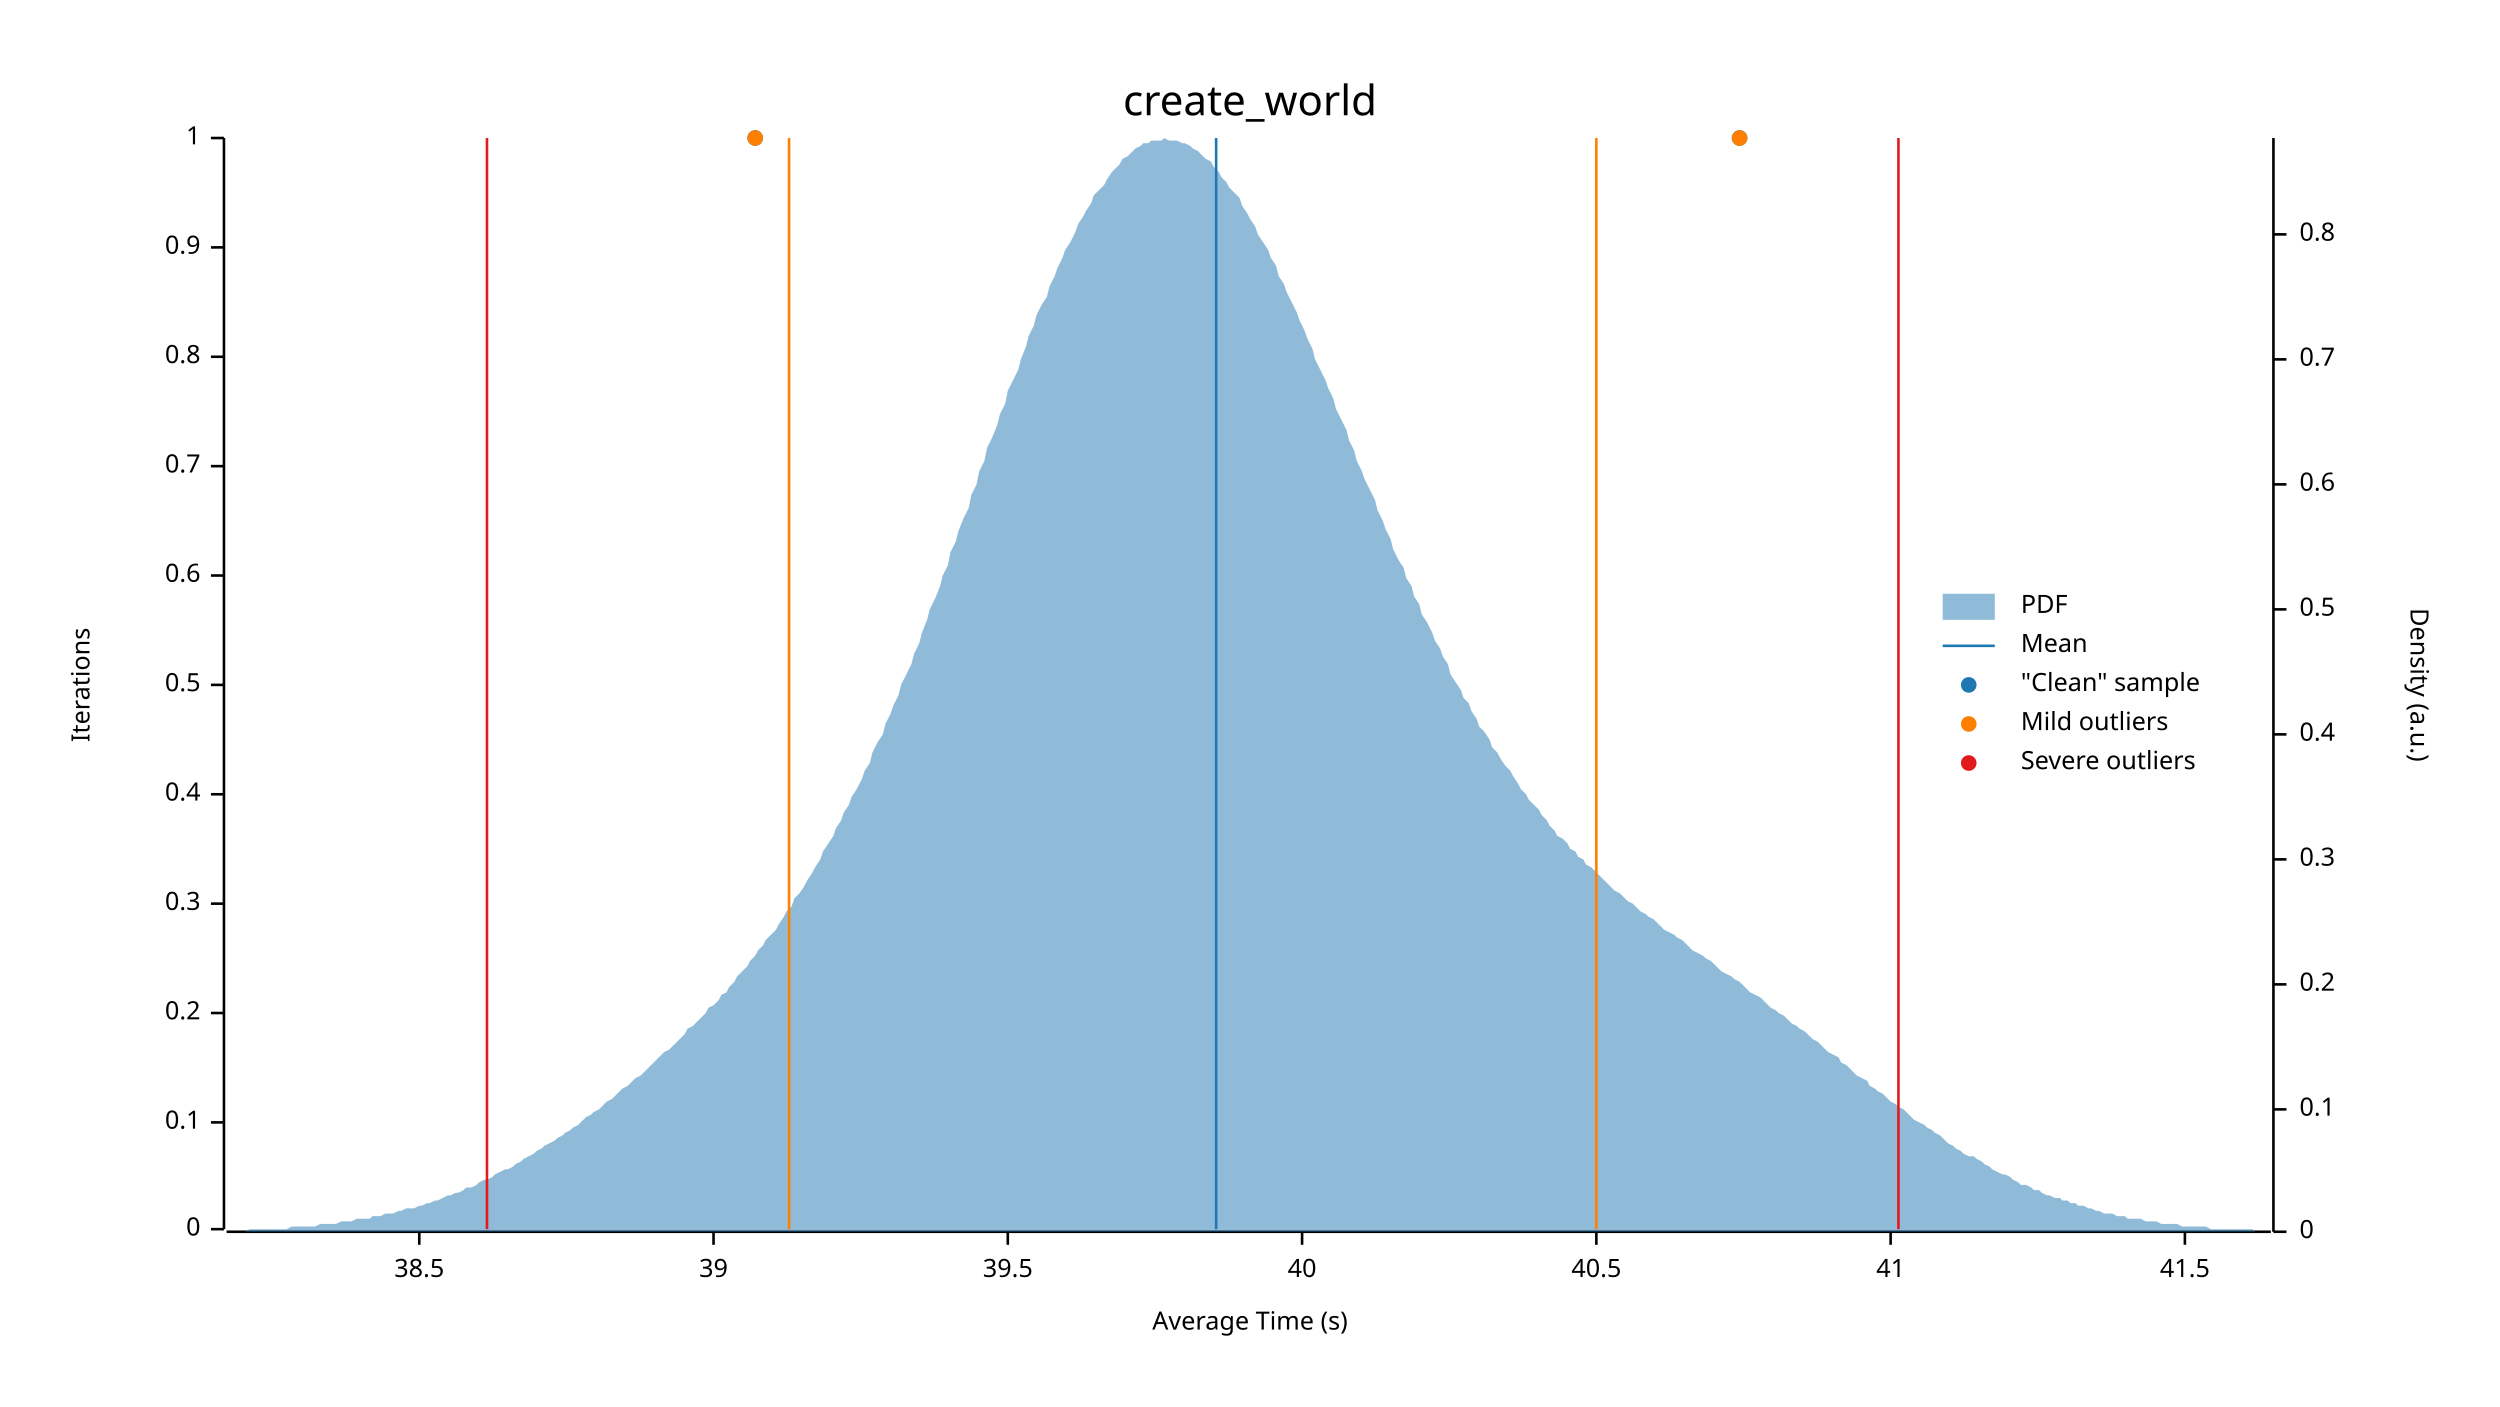
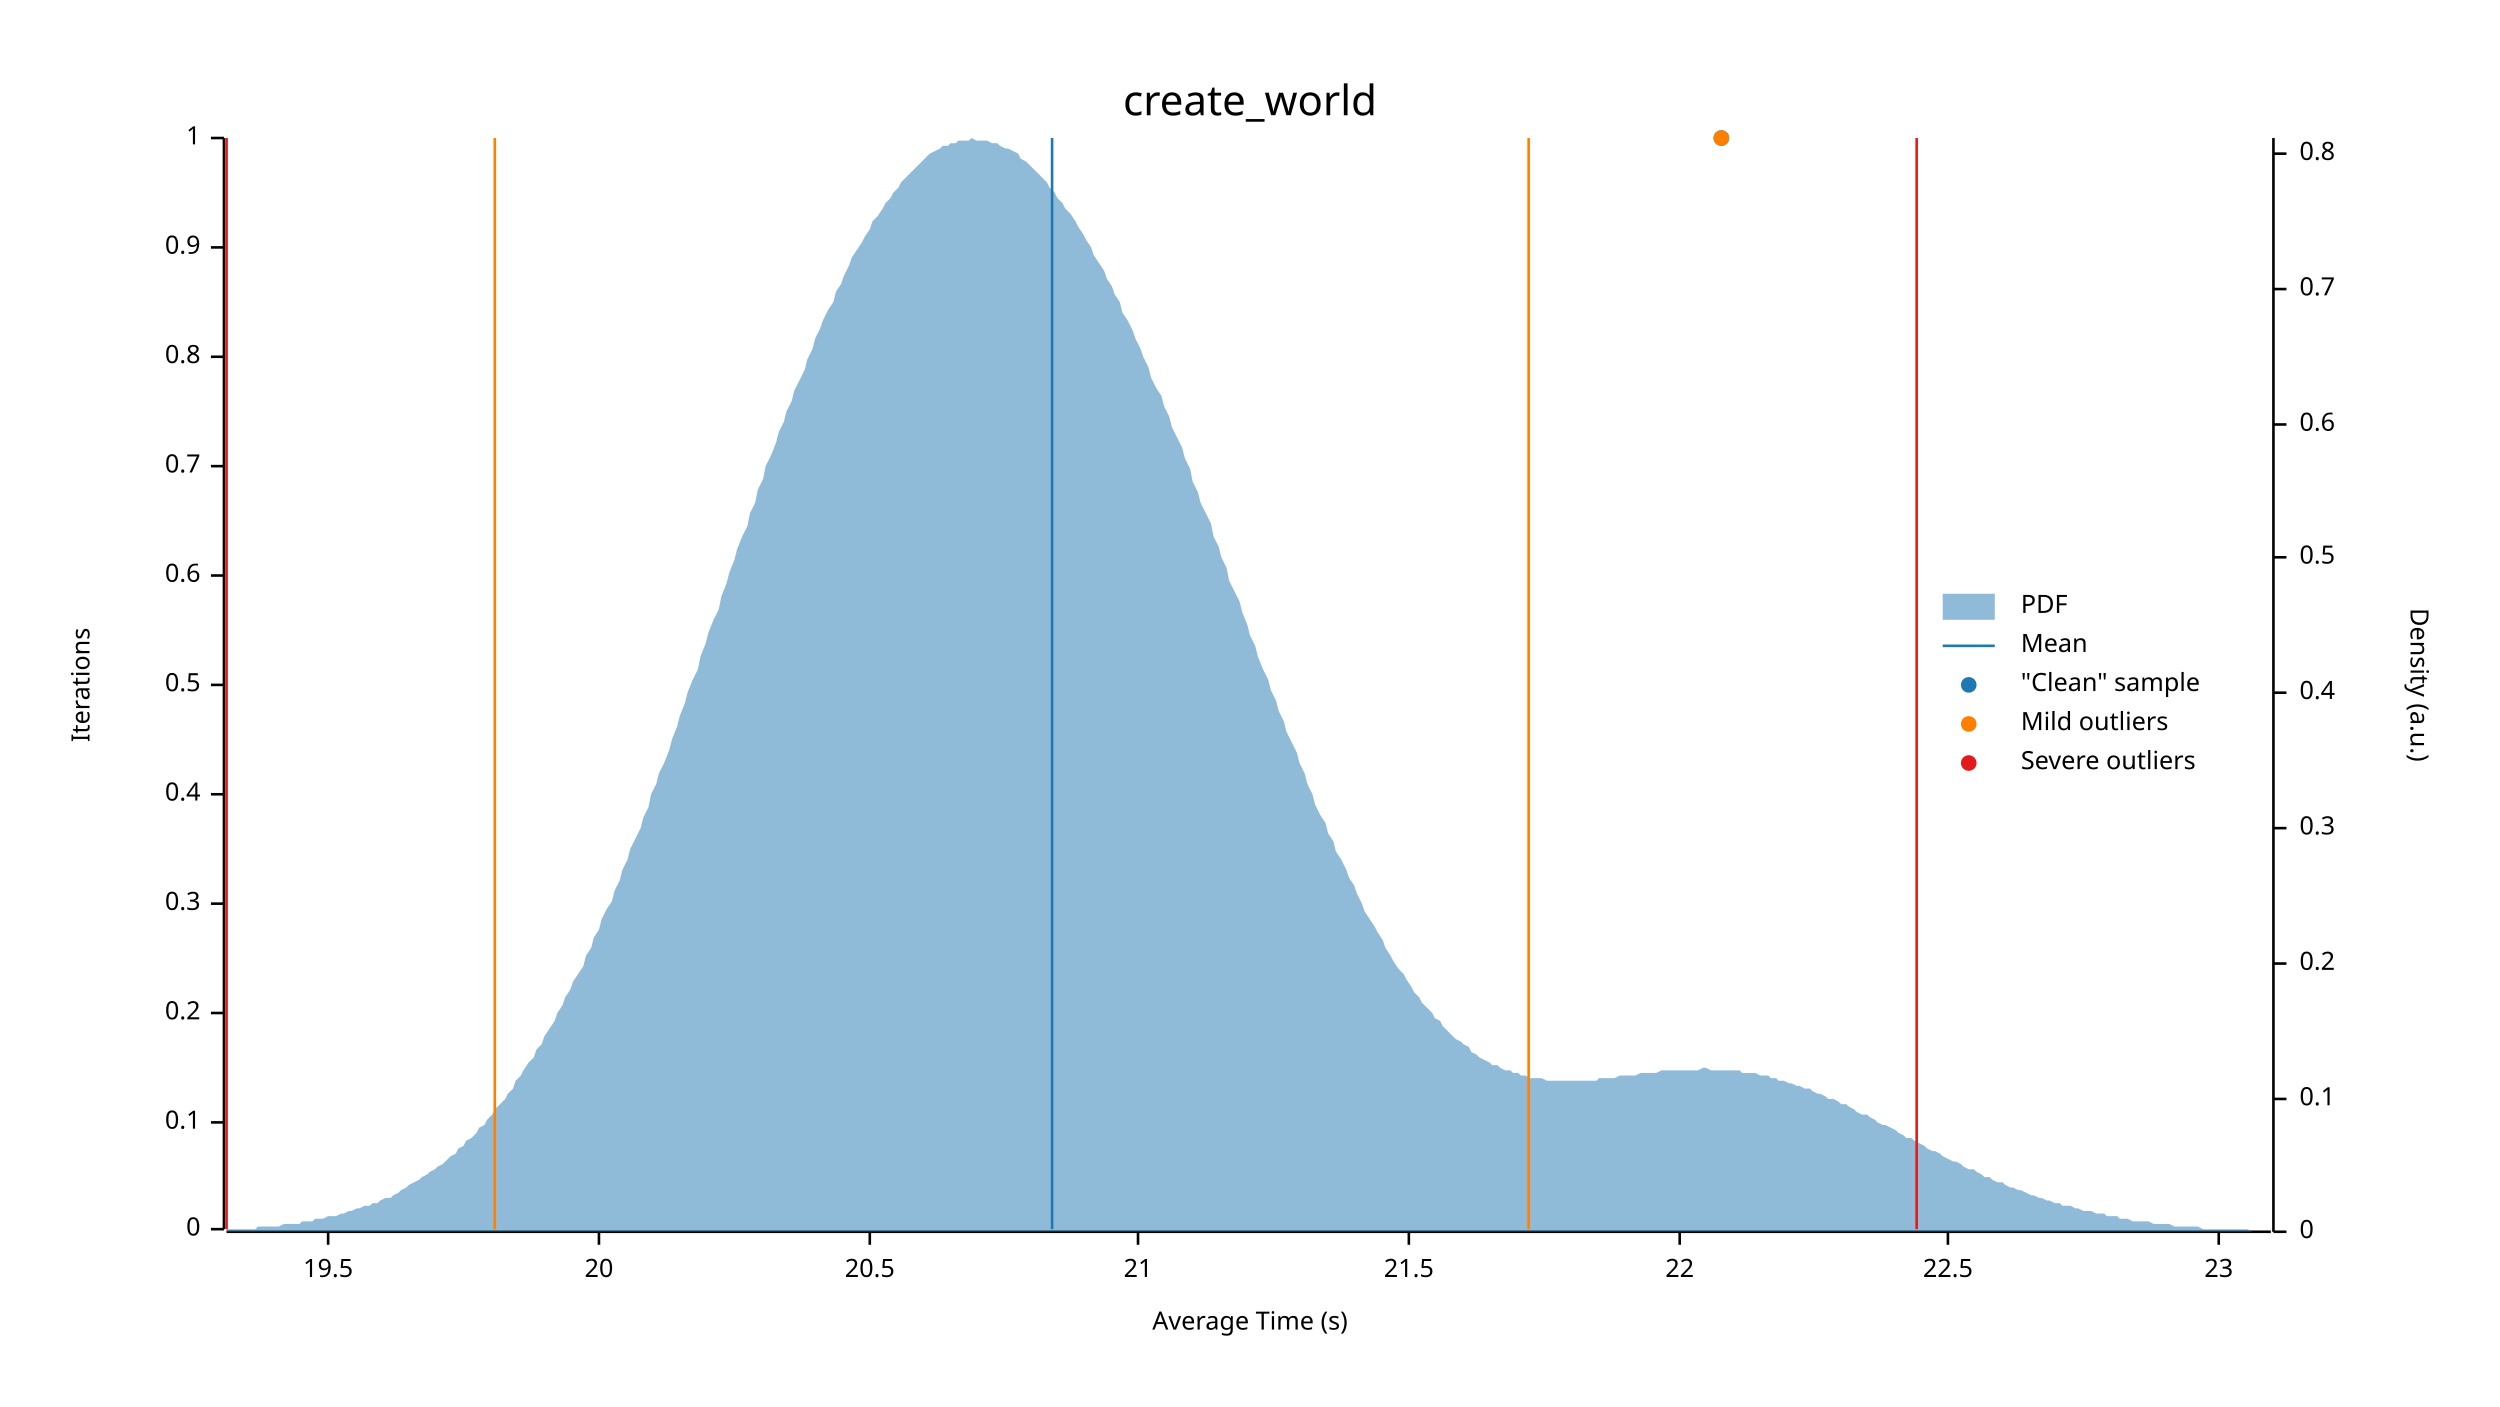
<svg xmlns="http://www.w3.org/2000/svg" width="960" height="540" viewBox="0 0 960 540">
  <text x="480" y="32" dy="0.76em" text-anchor="middle" font-family="sans-serif" font-size="16.129" opacity="1" fill="#000000">
create_world
</text>
  <text x="27" y="263" dy="0.76em" text-anchor="middle" font-family="sans-serif" font-size="9.677" opacity="1" fill="#000000" transform="rotate(270, 27, 263)">
Iterations
</text>
  <text x="480" y="513" dy="-0.5ex" text-anchor="middle" font-family="sans-serif" font-size="9.677" opacity="1" fill="#000000">
Average Time (s)
</text>
  <polyline fill="none" opacity="1" stroke="#000000" stroke-width="1" points="86,53 86,472 " />
  <text x="77" y="472" dy="0.5ex" text-anchor="end" font-family="sans-serif" font-size="9.677" opacity="1" fill="#000000">
0
</text>
  <polyline fill="none" opacity="1" stroke="#000000" stroke-width="1" points="81,472 86,472 " />
  <text x="77" y="431" dy="0.5ex" text-anchor="end" font-family="sans-serif" font-size="9.677" opacity="1" fill="#000000">
0.1
</text>
  <polyline fill="none" opacity="1" stroke="#000000" stroke-width="1" points="81,431 86,431 " />
  <text x="77" y="389" dy="0.5ex" text-anchor="end" font-family="sans-serif" font-size="9.677" opacity="1" fill="#000000">
0.2
</text>
  <polyline fill="none" opacity="1" stroke="#000000" stroke-width="1" points="81,389 86,389 " />
  <text x="77" y="347" dy="0.5ex" text-anchor="end" font-family="sans-serif" font-size="9.677" opacity="1" fill="#000000">
0.3
</text>
  <polyline fill="none" opacity="1" stroke="#000000" stroke-width="1" points="81,347 86,347 " />
  <text x="77" y="305" dy="0.5ex" text-anchor="end" font-family="sans-serif" font-size="9.677" opacity="1" fill="#000000">
0.4
</text>
  <polyline fill="none" opacity="1" stroke="#000000" stroke-width="1" points="81,305 86,305 " />
  <text x="77" y="263" dy="0.5ex" text-anchor="end" font-family="sans-serif" font-size="9.677" opacity="1" fill="#000000">
0.5
</text>
  <polyline fill="none" opacity="1" stroke="#000000" stroke-width="1" points="81,263 86,263 " />
  <text x="77" y="221" dy="0.5ex" text-anchor="end" font-family="sans-serif" font-size="9.677" opacity="1" fill="#000000">
0.6
</text>
  <polyline fill="none" opacity="1" stroke="#000000" stroke-width="1" points="81,221 86,221 " />
  <text x="77" y="179" dy="0.5ex" text-anchor="end" font-family="sans-serif" font-size="9.677" opacity="1" fill="#000000">
0.7
</text>
  <polyline fill="none" opacity="1" stroke="#000000" stroke-width="1" points="81,179 86,179 " />
  <text x="77" y="137" dy="0.5ex" text-anchor="end" font-family="sans-serif" font-size="9.677" opacity="1" fill="#000000">
0.8
</text>
  <polyline fill="none" opacity="1" stroke="#000000" stroke-width="1" points="81,137 86,137 " />
  <text x="77" y="95" dy="0.5ex" text-anchor="end" font-family="sans-serif" font-size="9.677" opacity="1" fill="#000000">
0.9
</text>
  <polyline fill="none" opacity="1" stroke="#000000" stroke-width="1" points="81,95 86,95 " />
  <text x="77" y="53" dy="0.5ex" text-anchor="end" font-family="sans-serif" font-size="9.677" opacity="1" fill="#000000">
1
</text>
  <polyline fill="none" opacity="1" stroke="#000000" stroke-width="1" points="81,53 86,53 " />
  <polyline fill="none" opacity="1" stroke="#000000" stroke-width="1" points="87,473 872,473 " />
-   <text x="161" y="483" dy="0.76em" text-anchor="middle" font-family="sans-serif" font-size="9.677" opacity="1" fill="#000000">
- 38.5
+   <text x="126" y="483" dy="0.76em" text-anchor="middle" font-family="sans-serif" font-size="9.677" opacity="1" fill="#000000">
+ 19.5
</text>
-   <polyline fill="none" opacity="1" stroke="#000000" stroke-width="1" points="161,473 161,478 " />
-   <text x="274" y="483" dy="0.76em" text-anchor="middle" font-family="sans-serif" font-size="9.677" opacity="1" fill="#000000">
- 39
+   <polyline fill="none" opacity="1" stroke="#000000" stroke-width="1" points="126,473 126,478 " />
+   <text x="230" y="483" dy="0.76em" text-anchor="middle" font-family="sans-serif" font-size="9.677" opacity="1" fill="#000000">
+ 20
</text>
-   <polyline fill="none" opacity="1" stroke="#000000" stroke-width="1" points="274,473 274,478 " />
-   <text x="387" y="483" dy="0.76em" text-anchor="middle" font-family="sans-serif" font-size="9.677" opacity="1" fill="#000000">
- 39.5
+   <polyline fill="none" opacity="1" stroke="#000000" stroke-width="1" points="230,473 230,478 " />
+   <text x="334" y="483" dy="0.76em" text-anchor="middle" font-family="sans-serif" font-size="9.677" opacity="1" fill="#000000">
+ 20.5
</text>
-   <polyline fill="none" opacity="1" stroke="#000000" stroke-width="1" points="387,473 387,478 " />
-   <text x="500" y="483" dy="0.76em" text-anchor="middle" font-family="sans-serif" font-size="9.677" opacity="1" fill="#000000">
- 40
+   <polyline fill="none" opacity="1" stroke="#000000" stroke-width="1" points="334,473 334,478 " />
+   <text x="437" y="483" dy="0.76em" text-anchor="middle" font-family="sans-serif" font-size="9.677" opacity="1" fill="#000000">
+ 21
</text>
-   <polyline fill="none" opacity="1" stroke="#000000" stroke-width="1" points="500,473 500,478 " />
-   <text x="613" y="483" dy="0.76em" text-anchor="middle" font-family="sans-serif" font-size="9.677" opacity="1" fill="#000000">
- 40.5
+   <polyline fill="none" opacity="1" stroke="#000000" stroke-width="1" points="437,473 437,478 " />
+   <text x="541" y="483" dy="0.76em" text-anchor="middle" font-family="sans-serif" font-size="9.677" opacity="1" fill="#000000">
+ 21.5
</text>
-   <polyline fill="none" opacity="1" stroke="#000000" stroke-width="1" points="613,473 613,478 " />
-   <text x="726" y="483" dy="0.76em" text-anchor="middle" font-family="sans-serif" font-size="9.677" opacity="1" fill="#000000">
- 41
+   <polyline fill="none" opacity="1" stroke="#000000" stroke-width="1" points="541,473 541,478 " />
+   <text x="645" y="483" dy="0.76em" text-anchor="middle" font-family="sans-serif" font-size="9.677" opacity="1" fill="#000000">
+ 22
</text>
-   <polyline fill="none" opacity="1" stroke="#000000" stroke-width="1" points="726,473 726,478 " />
-   <text x="839" y="483" dy="0.76em" text-anchor="middle" font-family="sans-serif" font-size="9.677" opacity="1" fill="#000000">
- 41.5
+   <polyline fill="none" opacity="1" stroke="#000000" stroke-width="1" points="645,473 645,478 " />
+   <text x="748" y="483" dy="0.76em" text-anchor="middle" font-family="sans-serif" font-size="9.677" opacity="1" fill="#000000">
+ 22.5
</text>
-   <polyline fill="none" opacity="1" stroke="#000000" stroke-width="1" points="839,473 839,478 " />
+   <polyline fill="none" opacity="1" stroke="#000000" stroke-width="1" points="748,473 748,478 " />
+   <text x="852" y="483" dy="0.76em" text-anchor="middle" font-family="sans-serif" font-size="9.677" opacity="1" fill="#000000">
+ 23
+ </text>
+   <polyline fill="none" opacity="1" stroke="#000000" stroke-width="1" points="852,473 852,478 " />
  <text x="933" y="263" dy="0.76em" text-anchor="middle" font-family="sans-serif" font-size="9.677" opacity="1" fill="#000000" transform="rotate(90, 933, 263)">
Density (a.u.)
</text>
  <polyline fill="none" opacity="1" stroke="#000000" stroke-width="1" points="873,53 873,473 " />
  <text x="883" y="473" dy="0.5ex" text-anchor="start" font-family="sans-serif" font-size="9.677" opacity="1" fill="#000000">
0
</text>
  <polyline fill="none" opacity="1" stroke="#000000" stroke-width="1" points="873,473 878,473 " />
-   <text x="883" y="426" dy="0.5ex" text-anchor="start" font-family="sans-serif" font-size="9.677" opacity="1" fill="#000000">
+   <text x="883" y="422" dy="0.5ex" text-anchor="start" font-family="sans-serif" font-size="9.677" opacity="1" fill="#000000">
0.1
</text>
-   <polyline fill="none" opacity="1" stroke="#000000" stroke-width="1" points="873,426 878,426 " />
-   <text x="883" y="378" dy="0.5ex" text-anchor="start" font-family="sans-serif" font-size="9.677" opacity="1" fill="#000000">
+   <polyline fill="none" opacity="1" stroke="#000000" stroke-width="1" points="873,422 878,422 " />
+   <text x="883" y="370" dy="0.5ex" text-anchor="start" font-family="sans-serif" font-size="9.677" opacity="1" fill="#000000">
0.2
</text>
-   <polyline fill="none" opacity="1" stroke="#000000" stroke-width="1" points="873,378 878,378 " />
-   <text x="883" y="330" dy="0.5ex" text-anchor="start" font-family="sans-serif" font-size="9.677" opacity="1" fill="#000000">
+   <polyline fill="none" opacity="1" stroke="#000000" stroke-width="1" points="873,370 878,370 " />
+   <text x="883" y="318" dy="0.5ex" text-anchor="start" font-family="sans-serif" font-size="9.677" opacity="1" fill="#000000">
0.3
</text>
-   <polyline fill="none" opacity="1" stroke="#000000" stroke-width="1" points="873,330 878,330 " />
-   <text x="883" y="282" dy="0.5ex" text-anchor="start" font-family="sans-serif" font-size="9.677" opacity="1" fill="#000000">
+   <polyline fill="none" opacity="1" stroke="#000000" stroke-width="1" points="873,318 878,318 " />
+   <text x="883" y="266" dy="0.5ex" text-anchor="start" font-family="sans-serif" font-size="9.677" opacity="1" fill="#000000">
0.4
</text>
-   <polyline fill="none" opacity="1" stroke="#000000" stroke-width="1" points="873,282 878,282 " />
-   <text x="883" y="234" dy="0.5ex" text-anchor="start" font-family="sans-serif" font-size="9.677" opacity="1" fill="#000000">
+   <polyline fill="none" opacity="1" stroke="#000000" stroke-width="1" points="873,266 878,266 " />
+   <text x="883" y="214" dy="0.5ex" text-anchor="start" font-family="sans-serif" font-size="9.677" opacity="1" fill="#000000">
0.5
</text>
-   <polyline fill="none" opacity="1" stroke="#000000" stroke-width="1" points="873,234 878,234 " />
-   <text x="883" y="186" dy="0.5ex" text-anchor="start" font-family="sans-serif" font-size="9.677" opacity="1" fill="#000000">
+   <polyline fill="none" opacity="1" stroke="#000000" stroke-width="1" points="873,214 878,214 " />
+   <text x="883" y="163" dy="0.5ex" text-anchor="start" font-family="sans-serif" font-size="9.677" opacity="1" fill="#000000">
0.6
</text>
-   <polyline fill="none" opacity="1" stroke="#000000" stroke-width="1" points="873,186 878,186 " />
-   <text x="883" y="138" dy="0.5ex" text-anchor="start" font-family="sans-serif" font-size="9.677" opacity="1" fill="#000000">
+   <polyline fill="none" opacity="1" stroke="#000000" stroke-width="1" points="873,163 878,163 " />
+   <text x="883" y="111" dy="0.5ex" text-anchor="start" font-family="sans-serif" font-size="9.677" opacity="1" fill="#000000">
0.7
</text>
-   <polyline fill="none" opacity="1" stroke="#000000" stroke-width="1" points="873,138 878,138 " />
-   <text x="883" y="90" dy="0.5ex" text-anchor="start" font-family="sans-serif" font-size="9.677" opacity="1" fill="#000000">
+   <polyline fill="none" opacity="1" stroke="#000000" stroke-width="1" points="873,111 878,111 " />
+   <text x="883" y="59" dy="0.5ex" text-anchor="start" font-family="sans-serif" font-size="9.677" opacity="1" fill="#000000">
0.8
</text>
-   <polyline fill="none" opacity="1" stroke="#000000" stroke-width="1" points="873,90 878,90 " />
-   <polygon opacity="0.5" fill="#1F78B4" points="87,473 88,473 90,473 91,473 93,473 94,473 96,472 98,472 99,472 101,472 102,472 104,472 105,472 107,472 109,472 110,472 112,471 113,471 115,471 116,471 118,471 120,471 121,471 123,470 124,470 126,470 127,470 129,470 131,469 132,469 134,469 135,469 137,468 138,468 140,468 142,468 143,467 145,467 146,467 148,466 150,466 151,466 153,465 154,465 156,464 157,464 159,464 161,463 162,463 164,462 165,462 167,461 168,461 170,460 172,459 173,459 175,458 176,458 178,457 179,456 181,456 183,455 184,454 186,453 187,453 189,452 190,451 192,450 194,449 195,449 197,448 198,447 200,446 201,445 203,444 205,443 206,442 208,441 209,440 211,439 213,438 214,437 216,436 217,435 219,434 220,433 222,432 224,430 225,429 227,428 228,427 230,426 231,425 233,423 235,422 236,421 238,419 239,418 241,417 242,416 244,414 246,413 247,412 249,410 250,409 252,407 253,406 255,404 257,403 258,402 260,400 261,399 263,397 264,395 266,394 268,392 269,391 271,389 272,387 274,386 276,384 277,382 279,381 280,379 282,377 283,375 285,373 287,371 288,369 290,367 291,365 293,363 294,361 296,359 298,357 299,355 301,352 302,350 304,348 305,345 307,343 309,340 310,338 312,335 313,333 315,330 316,327 318,324 320,321 321,318 323,315 324,312 326,309 327,306 329,303 331,299 332,296 334,293 335,289 337,285 339,282 340,278 342,274 343,271 345,267 346,263 348,259 350,255 351,251 353,247 354,243 356,238 357,234 359,230 361,225 362,221 364,217 365,212 367,208 368,204 370,199 372,195 373,190 375,186 376,181 378,177 379,172 381,168 383,163 384,159 386,155 387,150 389,146 391,142 392,138 394,133 395,129 397,125 398,121 400,117 402,114 403,110 405,106 406,103 408,99 409,96 411,93 413,89 414,86 416,83 417,81 419,78 420,75 422,73 424,71 425,69 427,66 428,65 430,63 431,61 433,60 435,58 436,57 438,56 439,55 441,55 442,54 444,54 446,54 447,53 449,54 450,54 452,54 454,55 455,55 457,56 458,57 460,58 461,59 463,61 465,62 466,64 468,66 469,68 471,70 472,72 474,74 476,76 477,79 479,82 480,84 482,87 483,90 485,93 487,96 488,99 490,102 491,106 493,109 494,112 496,116 498,120 499,123 501,127 502,130 504,134 505,138 507,142 509,146 510,149 512,153 513,157 515,161 517,165 518,169 520,173 521,177 523,181 524,184 526,188 528,192 529,196 531,200 532,203 534,207 535,211 537,215 539,218 540,222 542,225 543,229 545,232 546,236 548,239 550,243 551,246 553,249 554,252 556,255 557,259 559,262 561,265 562,268 564,270 565,273 567,276 568,279 570,281 572,284 573,287 575,289 576,291 578,294 580,296 581,298 583,301 584,303 586,305 587,307 589,309 591,311 592,313 594,315 595,317 597,319 598,321 600,322 602,324 603,326 605,327 606,329 608,330 609,332 611,333 613,335 614,336 616,338 617,339 619,341 620,342 622,343 624,345 625,346 627,347 628,348 630,350 632,351 633,352 635,353 636,354 638,356 639,357 641,358 643,359 644,360 646,361 647,362 649,364 650,365 652,366 654,367 655,368 657,369 658,370 660,372 661,373 663,374 665,375 666,376 668,377 669,378 671,380 672,381 674,382 676,383 677,384 679,386 680,387 682,388 683,389 685,390 687,392 688,393 690,394 691,395 693,396 695,398 696,399 698,400 699,401 701,403 702,404 704,405 706,406 707,408 709,409 710,410 712,412 713,413 715,414 717,415 718,417 720,418 721,419 723,420 724,421 726,423 728,424 729,425 731,426 732,427 734,429 735,430 737,431 739,432 740,433 742,434 743,435 745,436 746,437 748,439 750,440 751,441 753,442 754,443 756,444 758,444 759,445 761,446 762,447 764,448 765,449 767,450 769,451 770,451 772,452 773,453 775,454 776,455 778,455 780,456 781,457 783,457 784,458 786,459 787,459 789,460 791,460 792,461 794,461 795,462 797,462 798,463 800,463 802,464 803,464 805,465 806,465 808,466 809,466 811,466 813,467 814,467 816,467 817,468 819,468 821,468 822,468 824,469 825,469 827,469 828,469 830,470 832,470 833,470 835,470 836,470 838,471 839,471 841,471 843,471 844,471 846,471 847,471 849,472 850,472 852,472 854,472 855,472 857,472 858,472 860,472 861,472 863,472 865,472 866,473 868,473 869,473 871,473 873,473 873,473 87,473 " />
-   <polyline fill="none" opacity="1" stroke="#1F78B4" stroke-width="1" points="467,472 467,53 " />
-   <polyline fill="none" opacity="1" stroke="#FF7F00" stroke-width="1" points="303,472 303,53 " />
-   <polyline fill="none" opacity="1" stroke="#FF7F00" stroke-width="1" points="613,472 613,53 " />
-   <polyline fill="none" opacity="1" stroke="#E31A1C" stroke-width="1" points="187,472 187,53 " />
-   <polyline fill="none" opacity="1" stroke="#E31A1C" stroke-width="1" points="729,472 729,53 " />
-   <circle cx="290" cy="53" r="3" opacity="1" fill="#1F78B4" stroke="none" stroke-width="1" />
-   <circle cx="668" cy="53" r="3" opacity="1" fill="#1F78B4" stroke="none" stroke-width="1" />
-   <circle cx="290" cy="53" r="3" opacity="1" fill="#FF7F00" stroke="none" stroke-width="1" />
-   <circle cx="668" cy="53" r="3" opacity="1" fill="#FF7F00" stroke="none" stroke-width="1" />
+   <polyline fill="none" opacity="1" stroke="#000000" stroke-width="1" points="873,59 878,59 " />
+   <polygon opacity="0.5" fill="#1F78B4" points="87,472 88,472 90,472 91,472 93,472 94,472 96,472 98,472 99,471 101,471 102,471 104,471 105,471 107,471 109,470 110,470 112,470 113,470 115,470 116,469 118,469 120,469 121,468 123,468 124,468 126,467 127,467 129,467 131,466 132,466 134,465 135,465 137,464 138,464 140,463 142,463 143,462 145,462 146,461 148,460 150,460 151,459 153,458 154,457 156,456 157,455 159,454 161,453 162,452 164,451 165,450 167,449 168,448 170,447 172,445 173,444 175,443 176,441 178,440 179,438 181,437 183,435 184,433 186,432 187,430 189,428 190,426 192,424 194,422 195,420 197,418 198,415 200,413 201,411 203,408 205,406 206,403 208,401 209,398 211,395 213,392 214,389 216,386 217,383 219,380 220,377 222,374 224,371 225,367 227,364 228,360 230,357 231,353 233,349 235,346 236,342 238,338 239,334 241,330 242,326 244,322 246,318 247,314 249,310 250,305 252,301 253,297 255,293 257,288 258,284 260,279 261,275 263,270 264,266 266,261 268,257 269,252 271,247 272,243 274,238 276,234 277,229 279,224 280,220 282,215 283,211 285,206 287,202 288,197 290,193 291,188 293,184 294,179 296,175 298,170 299,166 301,162 302,158 304,154 305,150 307,146 309,142 310,138 312,134 313,130 315,126 316,123 318,119 320,116 321,112 323,109 324,106 326,102 327,99 329,96 331,93 332,91 334,88 335,85 337,83 339,80 340,78 342,76 343,74 345,72 346,70 348,68 350,66 351,65 353,63 354,62 356,60 357,59 359,58 361,57 362,56 364,56 365,55 367,55 368,54 370,54 372,54 373,53 375,54 376,54 378,54 379,54 381,55 383,55 384,56 386,57 387,57 389,58 391,59 392,61 394,62 395,63 397,65 398,66 400,68 402,70 403,72 405,74 406,76 408,78 409,80 411,82 413,85 414,87 416,90 417,92 419,95 420,98 422,101 424,104 425,107 427,110 428,113 430,116 431,120 433,123 435,127 436,130 438,134 439,137 441,141 442,145 444,149 446,152 447,156 449,160 450,164 452,168 454,172 455,176 457,180 458,185 460,189 461,193 463,197 465,201 466,206 468,210 469,214 471,218 472,223 474,227 476,231 477,235 479,240 480,244 482,248 483,252 485,257 487,261 488,265 490,269 491,273 493,277 494,281 496,285 498,289 499,293 501,297 502,301 504,305 505,309 507,313 509,316 510,320 512,323 513,327 515,330 517,334 518,337 520,340 521,343 523,347 524,350 526,353 528,356 529,358 531,361 532,364 534,367 535,369 537,372 539,374 540,376 542,379 543,381 545,383 546,385 548,387 550,389 551,391 553,392 554,394 556,396 557,397 559,399 561,400 562,401 564,402 565,404 567,405 568,406 570,407 572,408 573,409 575,409 576,410 578,411 580,411 581,412 583,412 584,413 586,413 587,414 589,414 591,414 592,414 594,415 595,415 597,415 598,415 600,415 602,415 603,415 605,415 606,415 608,415 609,415 611,415 613,415 614,414 616,414 617,414 619,414 620,414 622,413 624,413 625,413 627,413 628,413 630,412 632,412 633,412 635,412 636,412 638,411 639,411 641,411 643,411 644,411 646,411 647,411 649,411 650,411 652,411 654,410 655,410 657,411 658,411 660,411 661,411 663,411 665,411 666,411 668,411 669,412 671,412 672,412 674,412 676,413 677,413 679,413 680,414 682,414 683,415 685,415 687,416 688,416 690,417 691,417 693,418 695,418 696,419 698,420 699,420 701,421 702,422 704,422 706,423 707,424 709,424 710,425 712,426 713,427 715,428 717,428 718,429 720,430 721,431 723,432 724,432 726,433 728,434 729,435 731,436 732,437 734,437 735,438 737,439 739,440 740,441 742,442 743,442 745,443 746,444 748,445 750,446 751,446 753,447 754,448 756,449 758,449 759,450 761,451 762,452 764,452 765,453 767,454 769,454 770,455 772,456 773,456 775,457 776,457 778,458 780,459 781,459 783,460 784,460 786,461 787,461 789,462 791,462 792,463 794,463 795,463 797,464 798,464 800,465 802,465 803,465 805,466 806,466 808,466 809,467 811,467 813,467 814,468 816,468 817,468 819,469 821,469 822,469 824,469 825,469 827,470 828,470 830,470 832,470 833,470 835,471 836,471 838,471 839,471 841,471 843,471 844,471 846,472 847,472 849,472 850,472 852,472 854,472 855,472 857,472 858,472 860,472 861,472 863,472 865,473 866,473 868,473 869,473 871,473 873,473 873,473 87,473 " />
+   <polyline fill="none" opacity="1" stroke="#1F78B4" stroke-width="1" points="404,472 404,53 " />
+   <polyline fill="none" opacity="1" stroke="#FF7F00" stroke-width="1" points="190,472 190,53 " />
+   <polyline fill="none" opacity="1" stroke="#FF7F00" stroke-width="1" points="587,472 587,53 " />
+   <polyline fill="none" opacity="1" stroke="#E31A1C" stroke-width="1" points="87,472 87,53 " />
+   <polyline fill="none" opacity="1" stroke="#E31A1C" stroke-width="1" points="736,472 736,53 " />
+   <circle cx="661" cy="53" r="3" opacity="1" fill="#1F78B4" stroke="none" stroke-width="1" />
+   <circle cx="661" cy="53" r="3" opacity="1" fill="#FF7F00" stroke="none" stroke-width="1" />
  <text x="776" y="228" dy="0.76em" text-anchor="start" font-family="sans-serif" font-size="9.677" opacity="1" fill="#000000">
PDF
</text>
  <text x="776" y="243" dy="0.76em" text-anchor="start" font-family="sans-serif" font-size="9.677" opacity="1" fill="#000000">
Mean
</text>
  <text x="776" y="258" dy="0.76em" text-anchor="start" font-family="sans-serif" font-size="9.677" opacity="1" fill="#000000">
"Clean" sample
</text>
  <text x="776" y="273" dy="0.76em" text-anchor="start" font-family="sans-serif" font-size="9.677" opacity="1" fill="#000000">
Mild outliers
</text>
  <text x="776" y="288" dy="0.76em" text-anchor="start" font-family="sans-serif" font-size="9.677" opacity="1" fill="#000000">
Severe outliers
</text>
  <rect x="746" y="228" width="20" height="10" opacity="0.5" fill="#1F78B4" stroke="none" />
  <polyline fill="none" opacity="1" stroke="#1F78B4" stroke-width="1" points="746,248 766,248 " />
  <circle cx="756" cy="263" r="3" opacity="1" fill="#1F78B4" stroke="none" stroke-width="1" />
  <circle cx="756" cy="278" r="3" opacity="1" fill="#FF7F00" stroke="none" stroke-width="1" />
  <circle cx="756" cy="293" r="3" opacity="1" fill="#E31A1C" stroke="none" stroke-width="1" />
</svg>
